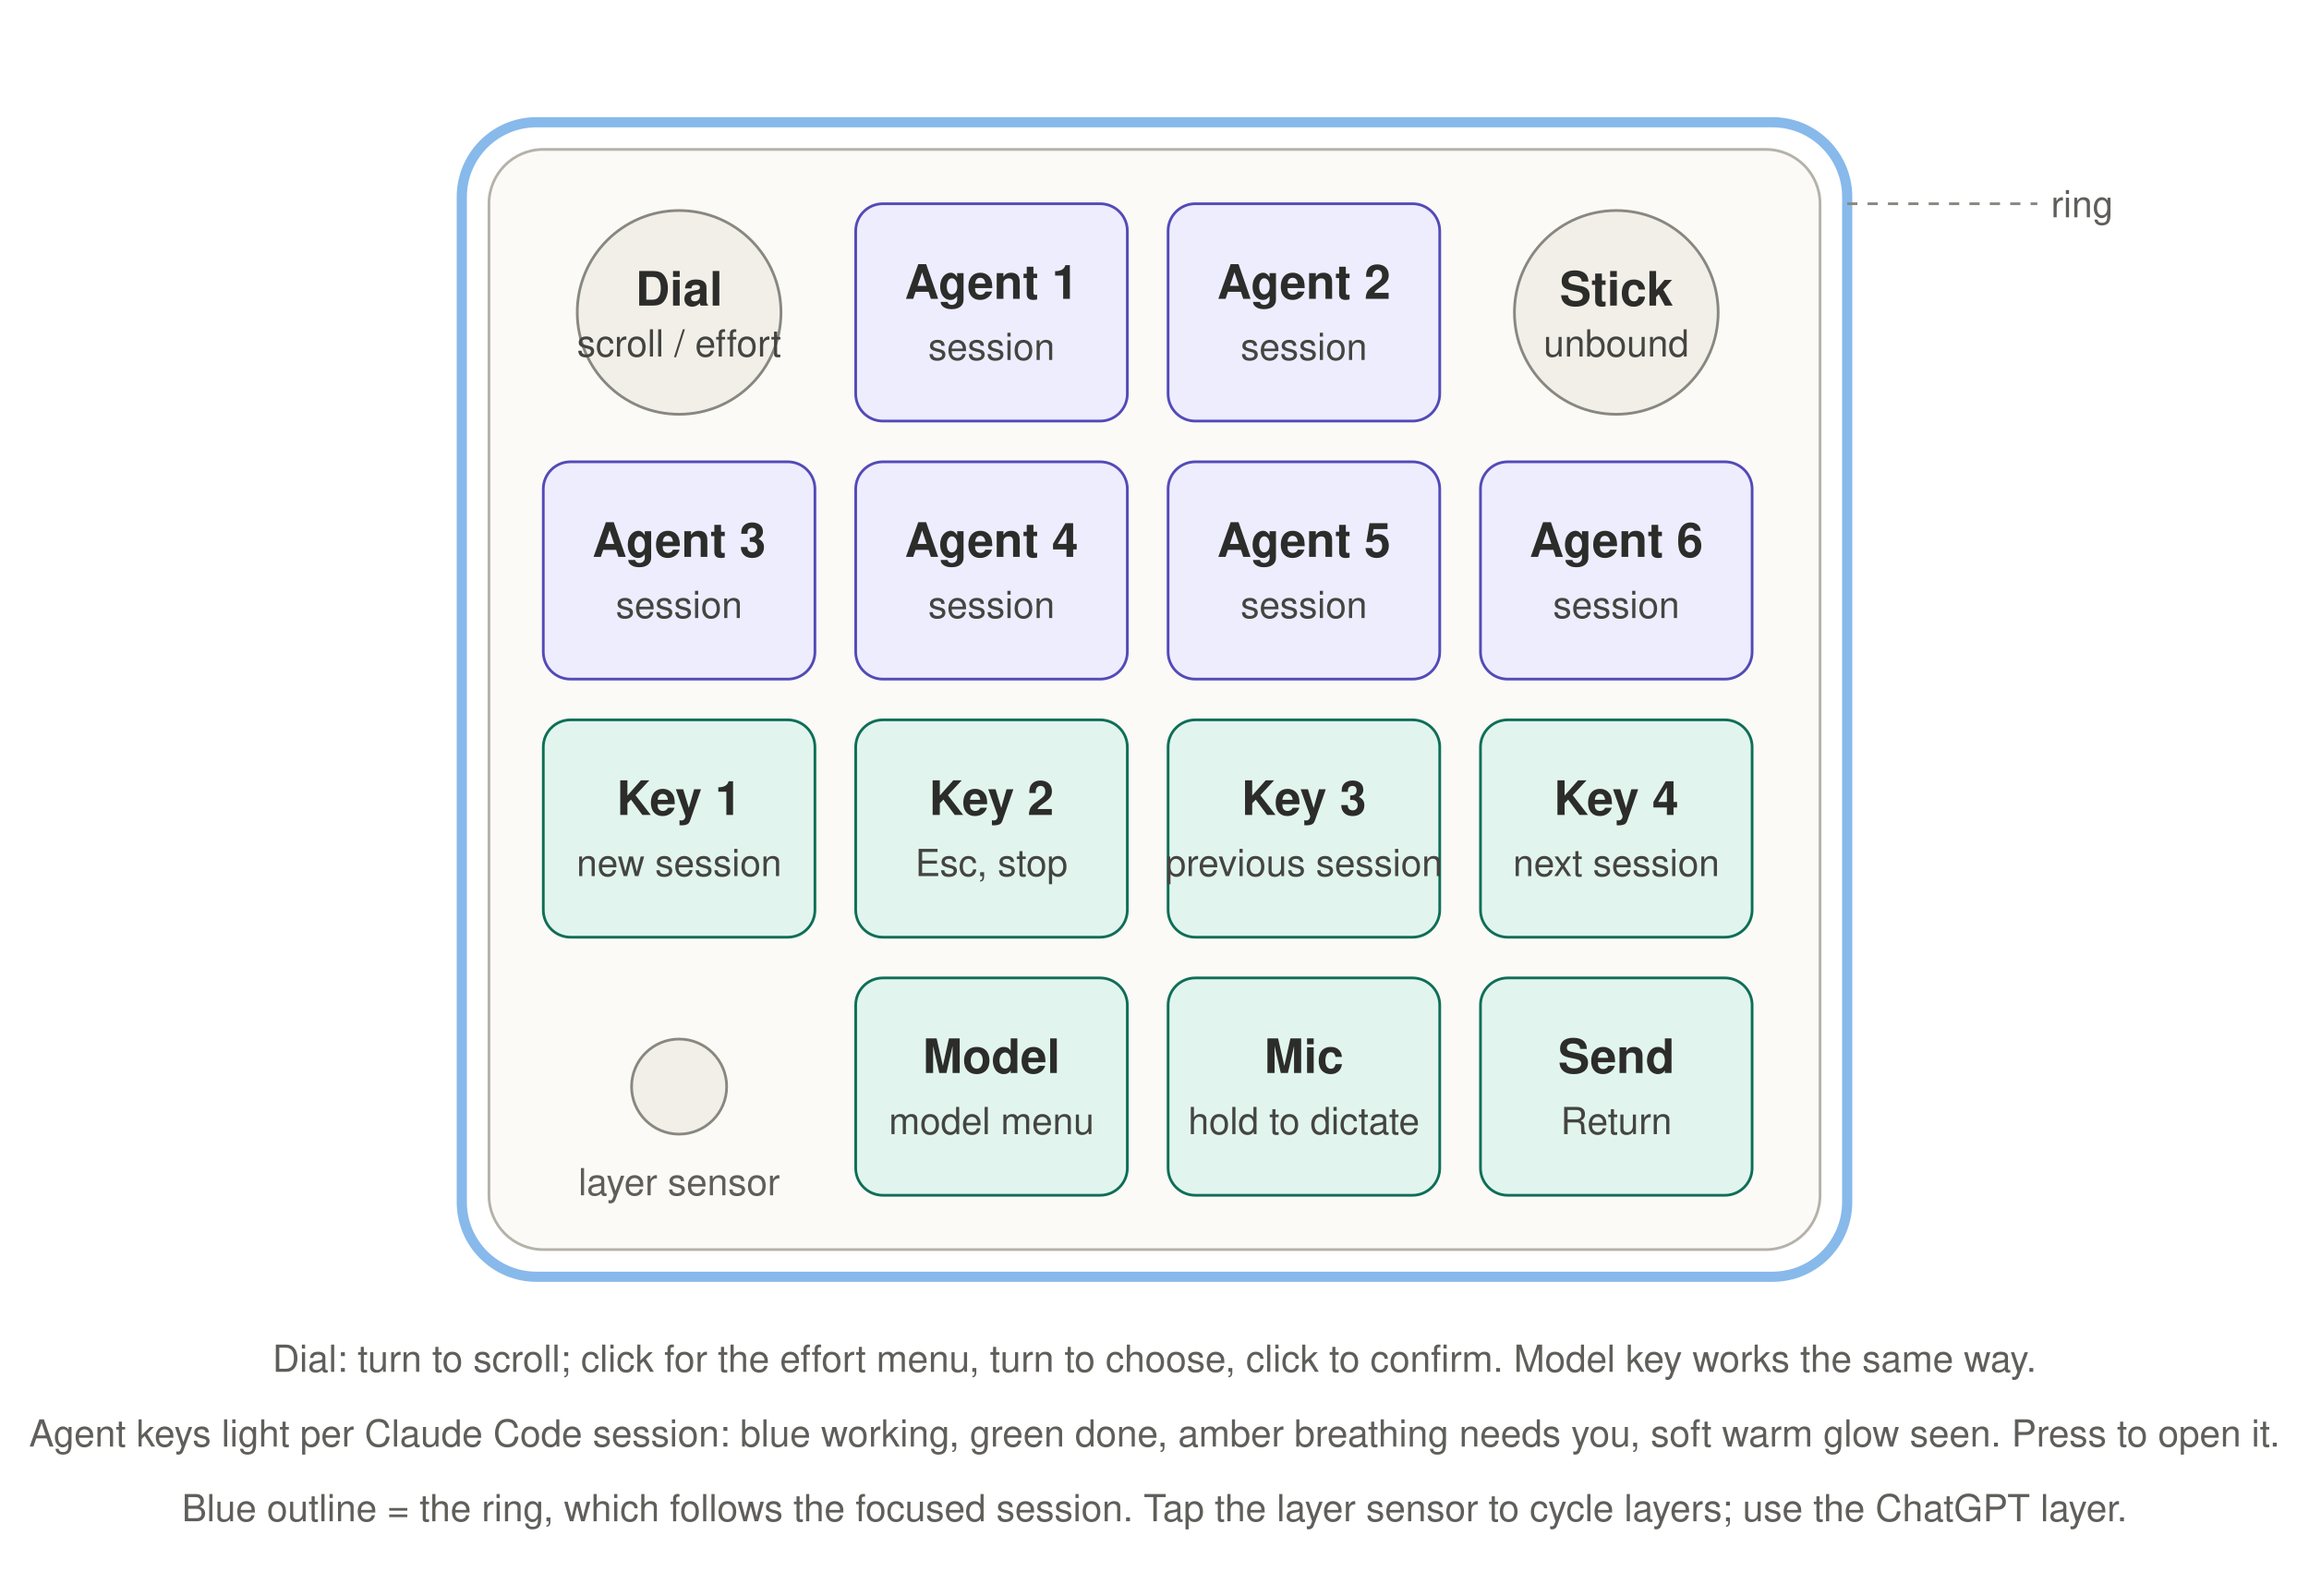
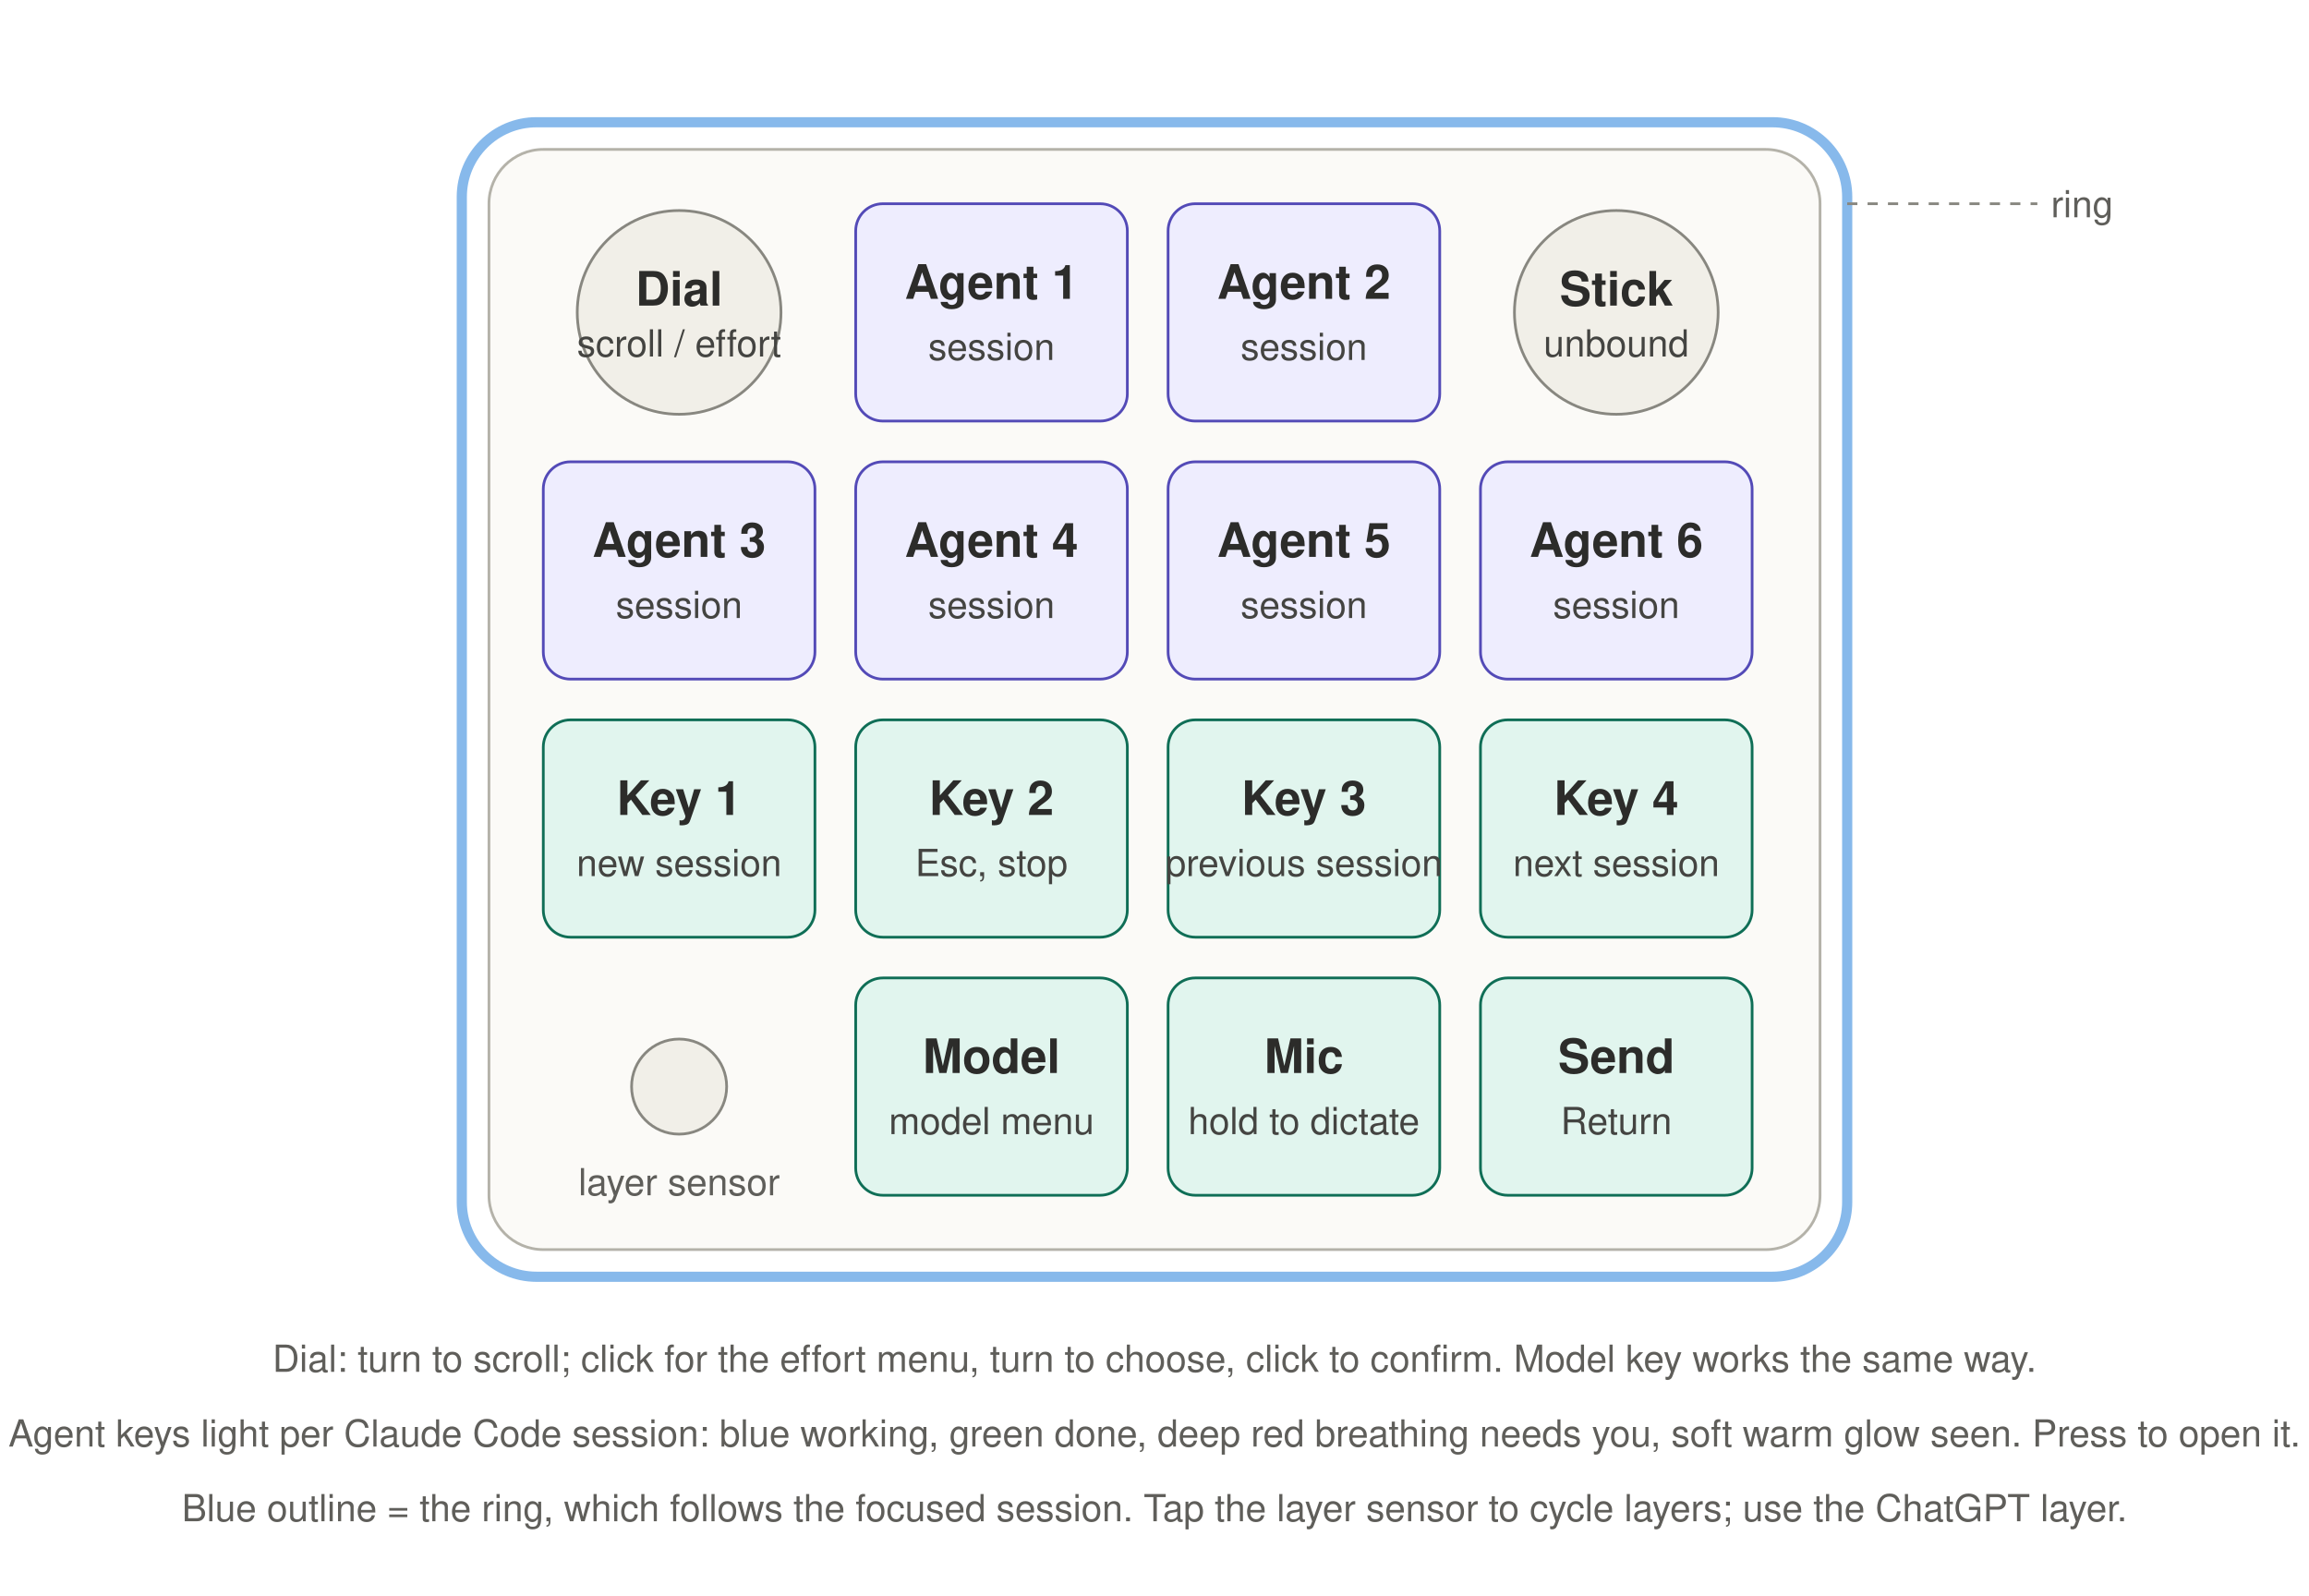
<svg xmlns="http://www.w3.org/2000/svg" width="680" height="470" viewBox="0 0 680 470" font-family="-apple-system, Helvetica, Arial, sans-serif" font-size="12">
  <style>
    .k { fill: #f1efe8; stroke: #888780; stroke-width: 0.8; }
    .agent { fill: #eeedfe; stroke: #534ab7; }
    .cmd { fill: #e1f5ee; stroke: #0f6e56; }
    .t { font-size: 14px; font-weight: 600; fill: #2c2c2a; }
    .s { font-size: 11px; fill: #444441; }
    .n { font-size: 11px; fill: #5f5e5a; }
  </style>
  <rect x="136" y="36" width="408" height="340" rx="22" fill="none" stroke="#378add" stroke-width="3" opacity="0.6" />
  <rect x="144" y="44" width="392" height="324" rx="16" fill="#fbfaf7" stroke="#b4b2a9" stroke-width="0.8" />
  <circle class="k" cx="200" cy="92" r="30" />
  <text class="t" x="200" y="90" text-anchor="middle">Dial</text>
  <text class="s" x="200" y="105" text-anchor="middle">scroll / effort</text>
  <rect class="k agent" x="252" y="60" width="80" height="64" rx="8" />
  <text class="t" x="292" y="88" text-anchor="middle">Agent 1</text>
  <text class="s" x="292" y="106" text-anchor="middle">session</text>
  <rect class="k agent" x="344" y="60" width="80" height="64" rx="8" />
  <text class="t" x="384" y="88" text-anchor="middle">Agent 2</text>
  <text class="s" x="384" y="106" text-anchor="middle">session</text>
  <circle class="k" cx="476" cy="92" r="30" />
  <text class="t" x="476" y="90" text-anchor="middle">Stick</text>
  <text class="s" x="476" y="105" text-anchor="middle">unbound</text>
  <rect class="k agent" x="160" y="136" width="80" height="64" rx="8" />
  <text class="t" x="200" y="164" text-anchor="middle">Agent 3</text>
  <text class="s" x="200" y="182" text-anchor="middle">session</text>
  <rect class="k agent" x="252" y="136" width="80" height="64" rx="8" />
  <text class="t" x="292" y="164" text-anchor="middle">Agent 4</text>
  <text class="s" x="292" y="182" text-anchor="middle">session</text>
  <rect class="k agent" x="344" y="136" width="80" height="64" rx="8" />
  <text class="t" x="384" y="164" text-anchor="middle">Agent 5</text>
  <text class="s" x="384" y="182" text-anchor="middle">session</text>
  <rect class="k agent" x="436" y="136" width="80" height="64" rx="8" />
  <text class="t" x="476" y="164" text-anchor="middle">Agent 6</text>
  <text class="s" x="476" y="182" text-anchor="middle">session</text>
  <rect class="k cmd" x="160" y="212" width="80" height="64" rx="8" />
  <text class="t" x="200" y="240" text-anchor="middle">Key 1</text>
  <text class="s" x="200" y="258" text-anchor="middle">new session</text>
  <rect class="k cmd" x="252" y="212" width="80" height="64" rx="8" />
  <text class="t" x="292" y="240" text-anchor="middle">Key 2</text>
  <text class="s" x="292" y="258" text-anchor="middle">Esc, stop</text>
  <rect class="k cmd" x="344" y="212" width="80" height="64" rx="8" />
  <text class="t" x="384" y="240" text-anchor="middle">Key 3</text>
  <text class="s" x="384" y="258" text-anchor="middle">previous session</text>
  <rect class="k cmd" x="436" y="212" width="80" height="64" rx="8" />
  <text class="t" x="476" y="240" text-anchor="middle">Key 4</text>
  <text class="s" x="476" y="258" text-anchor="middle">next session</text>
  <circle class="k" cx="200" cy="320" r="14" />
  <text class="n" x="200" y="352" text-anchor="middle">layer sensor</text>
  <rect class="k cmd" x="252" y="288" width="80" height="64" rx="8" />
  <text class="t" x="292" y="316" text-anchor="middle">Model</text>
  <text class="s" x="292" y="334" text-anchor="middle">model menu</text>
  <rect class="k cmd" x="344" y="288" width="80" height="64" rx="8" />
  <text class="t" x="384" y="316" text-anchor="middle">Mic</text>
  <text class="s" x="384" y="334" text-anchor="middle">hold to dictate</text>
  <rect class="k cmd" x="436" y="288" width="80" height="64" rx="8" />
  <text class="t" x="476" y="316" text-anchor="middle">Send</text>
  <text class="s" x="476" y="334" text-anchor="middle">Return</text>
  <line x1="544" y1="60" x2="600" y2="60" stroke="#888780" stroke-width="0.8" stroke-dasharray="3 3" />
  <text class="n" x="604" y="64">ring</text>
  <text class="n" x="340" y="404" text-anchor="middle">Dial: turn to scroll; click for the effort menu, turn to choose, click to confirm. Model key works the same way.</text>
-   <text class="n" x="340" y="426" text-anchor="middle">Agent keys light per Claude Code session: blue working, green done, amber breathing needs you, soft warm glow seen. Press to open it.</text>
+   <text class="n" x="340" y="426" text-anchor="middle">Agent keys light per Claude Code session: blue working, green done, deep red breathing needs you, soft warm glow seen. Press to open it.</text>
  <text class="n" x="340" y="448" text-anchor="middle">Blue outline = the ring, which follows the focused session. Tap the layer sensor to cycle layers; use the ChatGPT layer.</text>
</svg>
